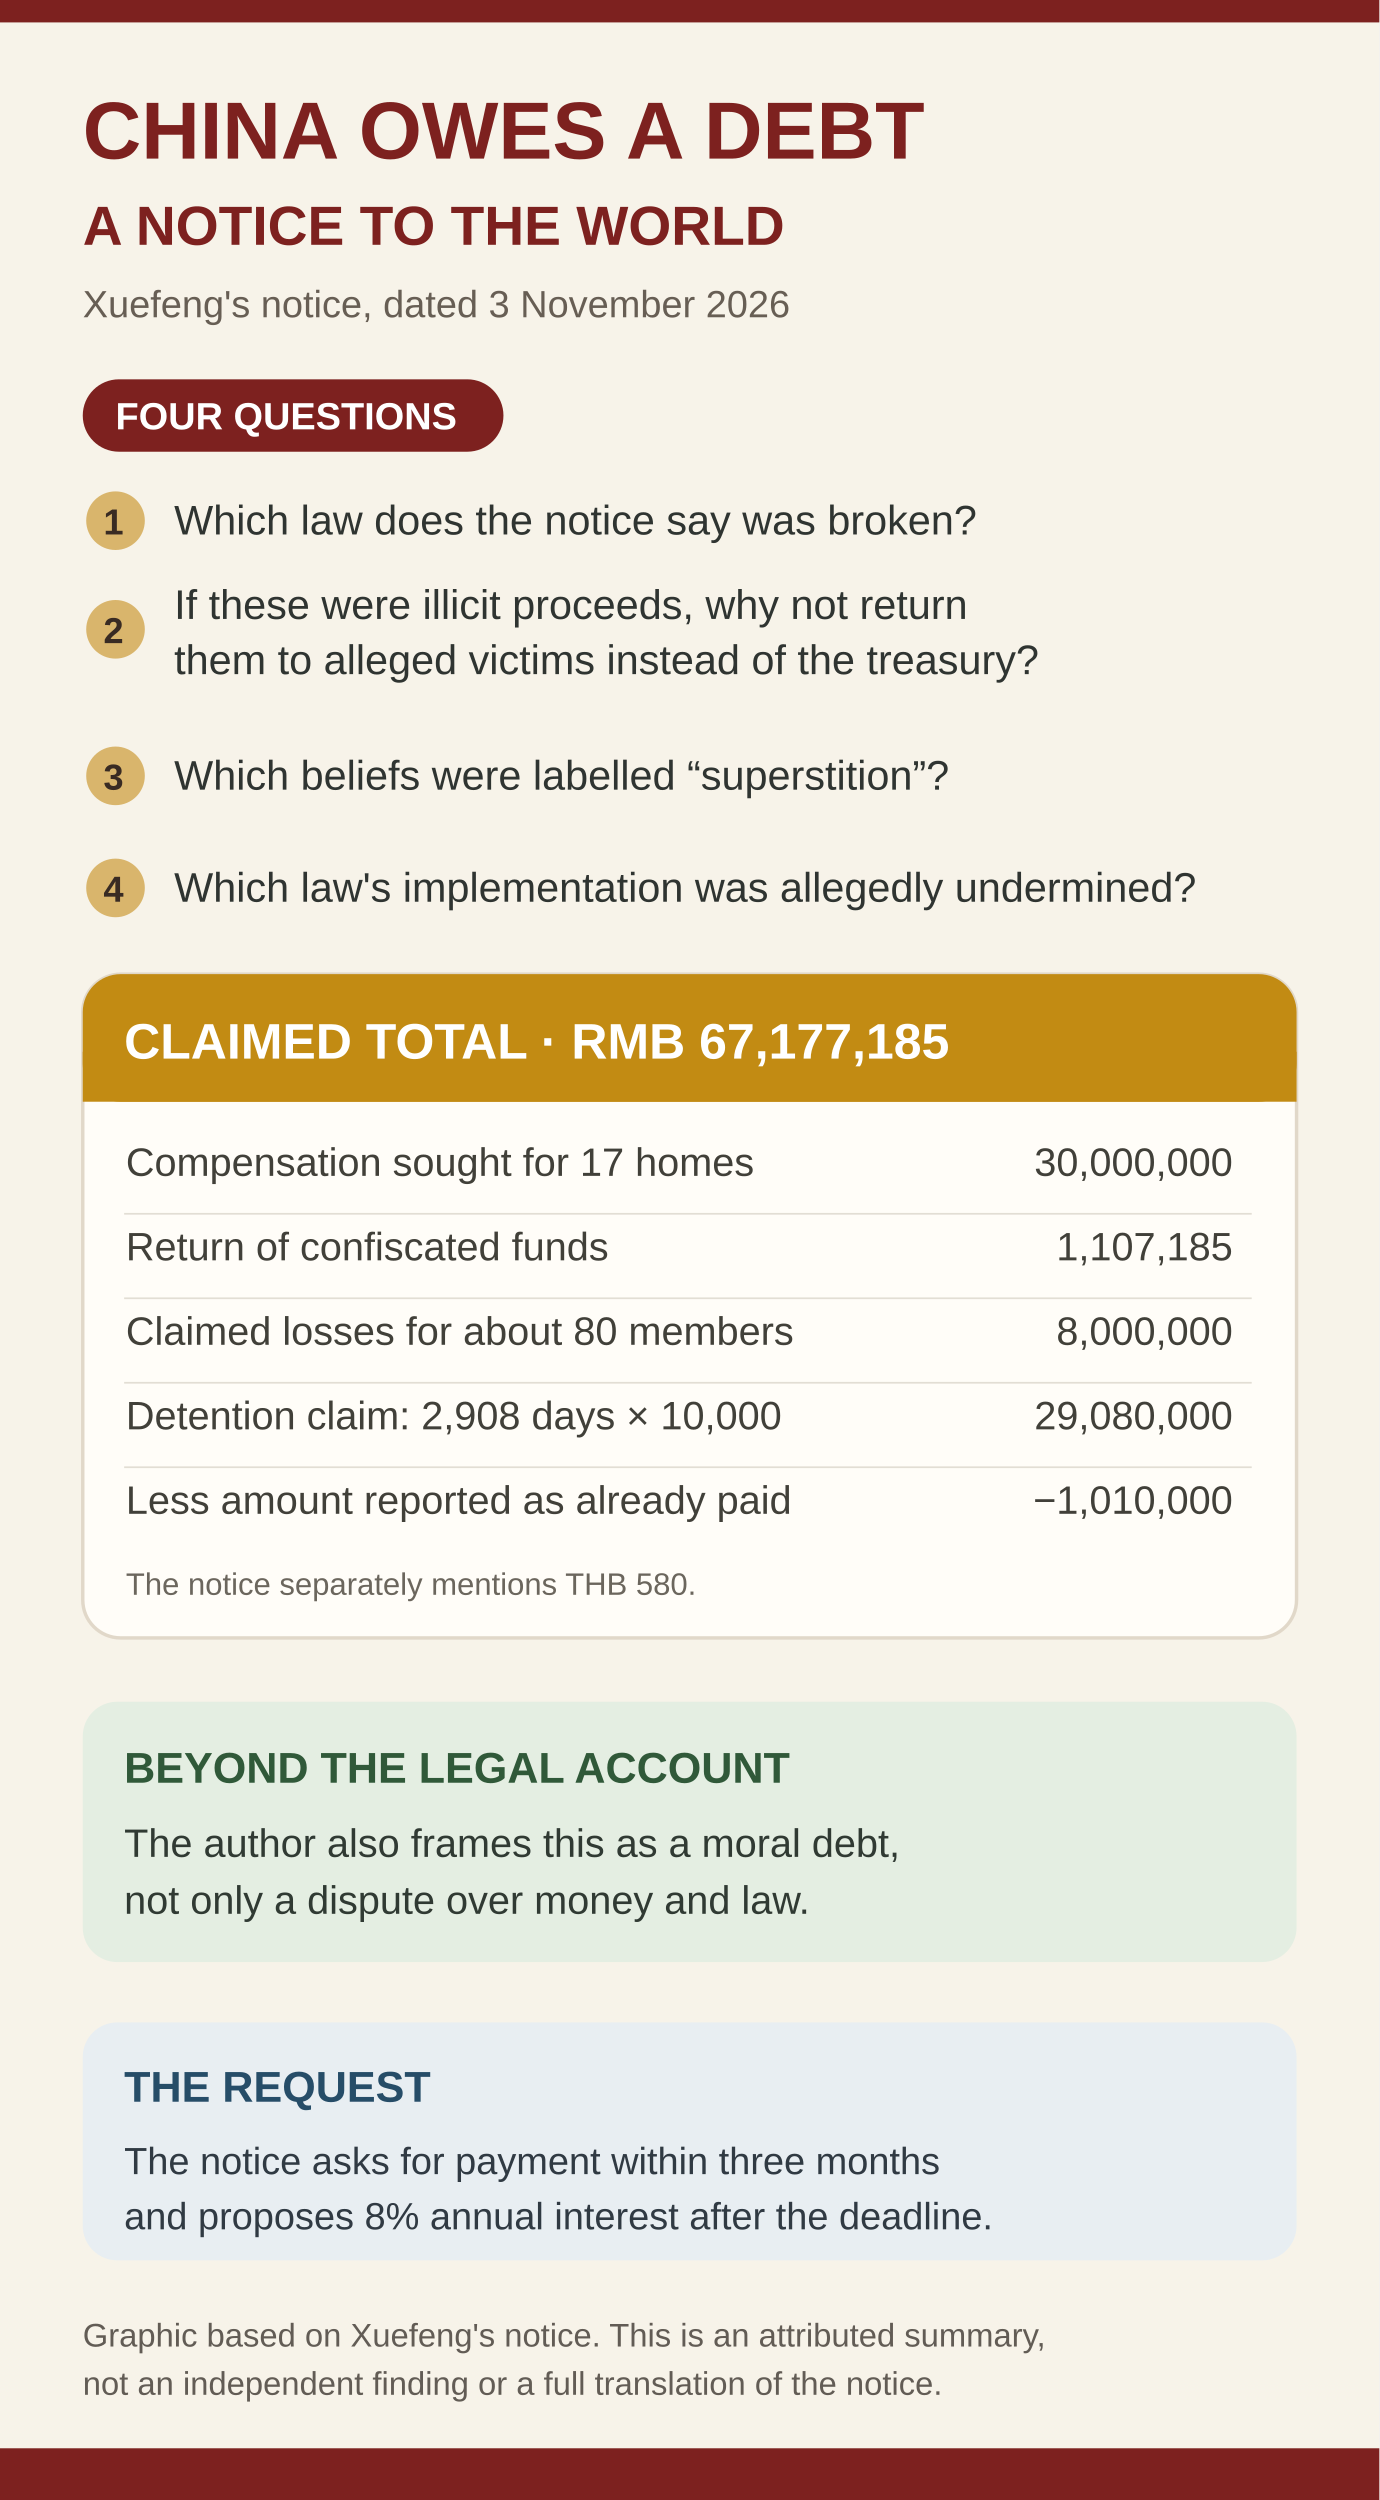
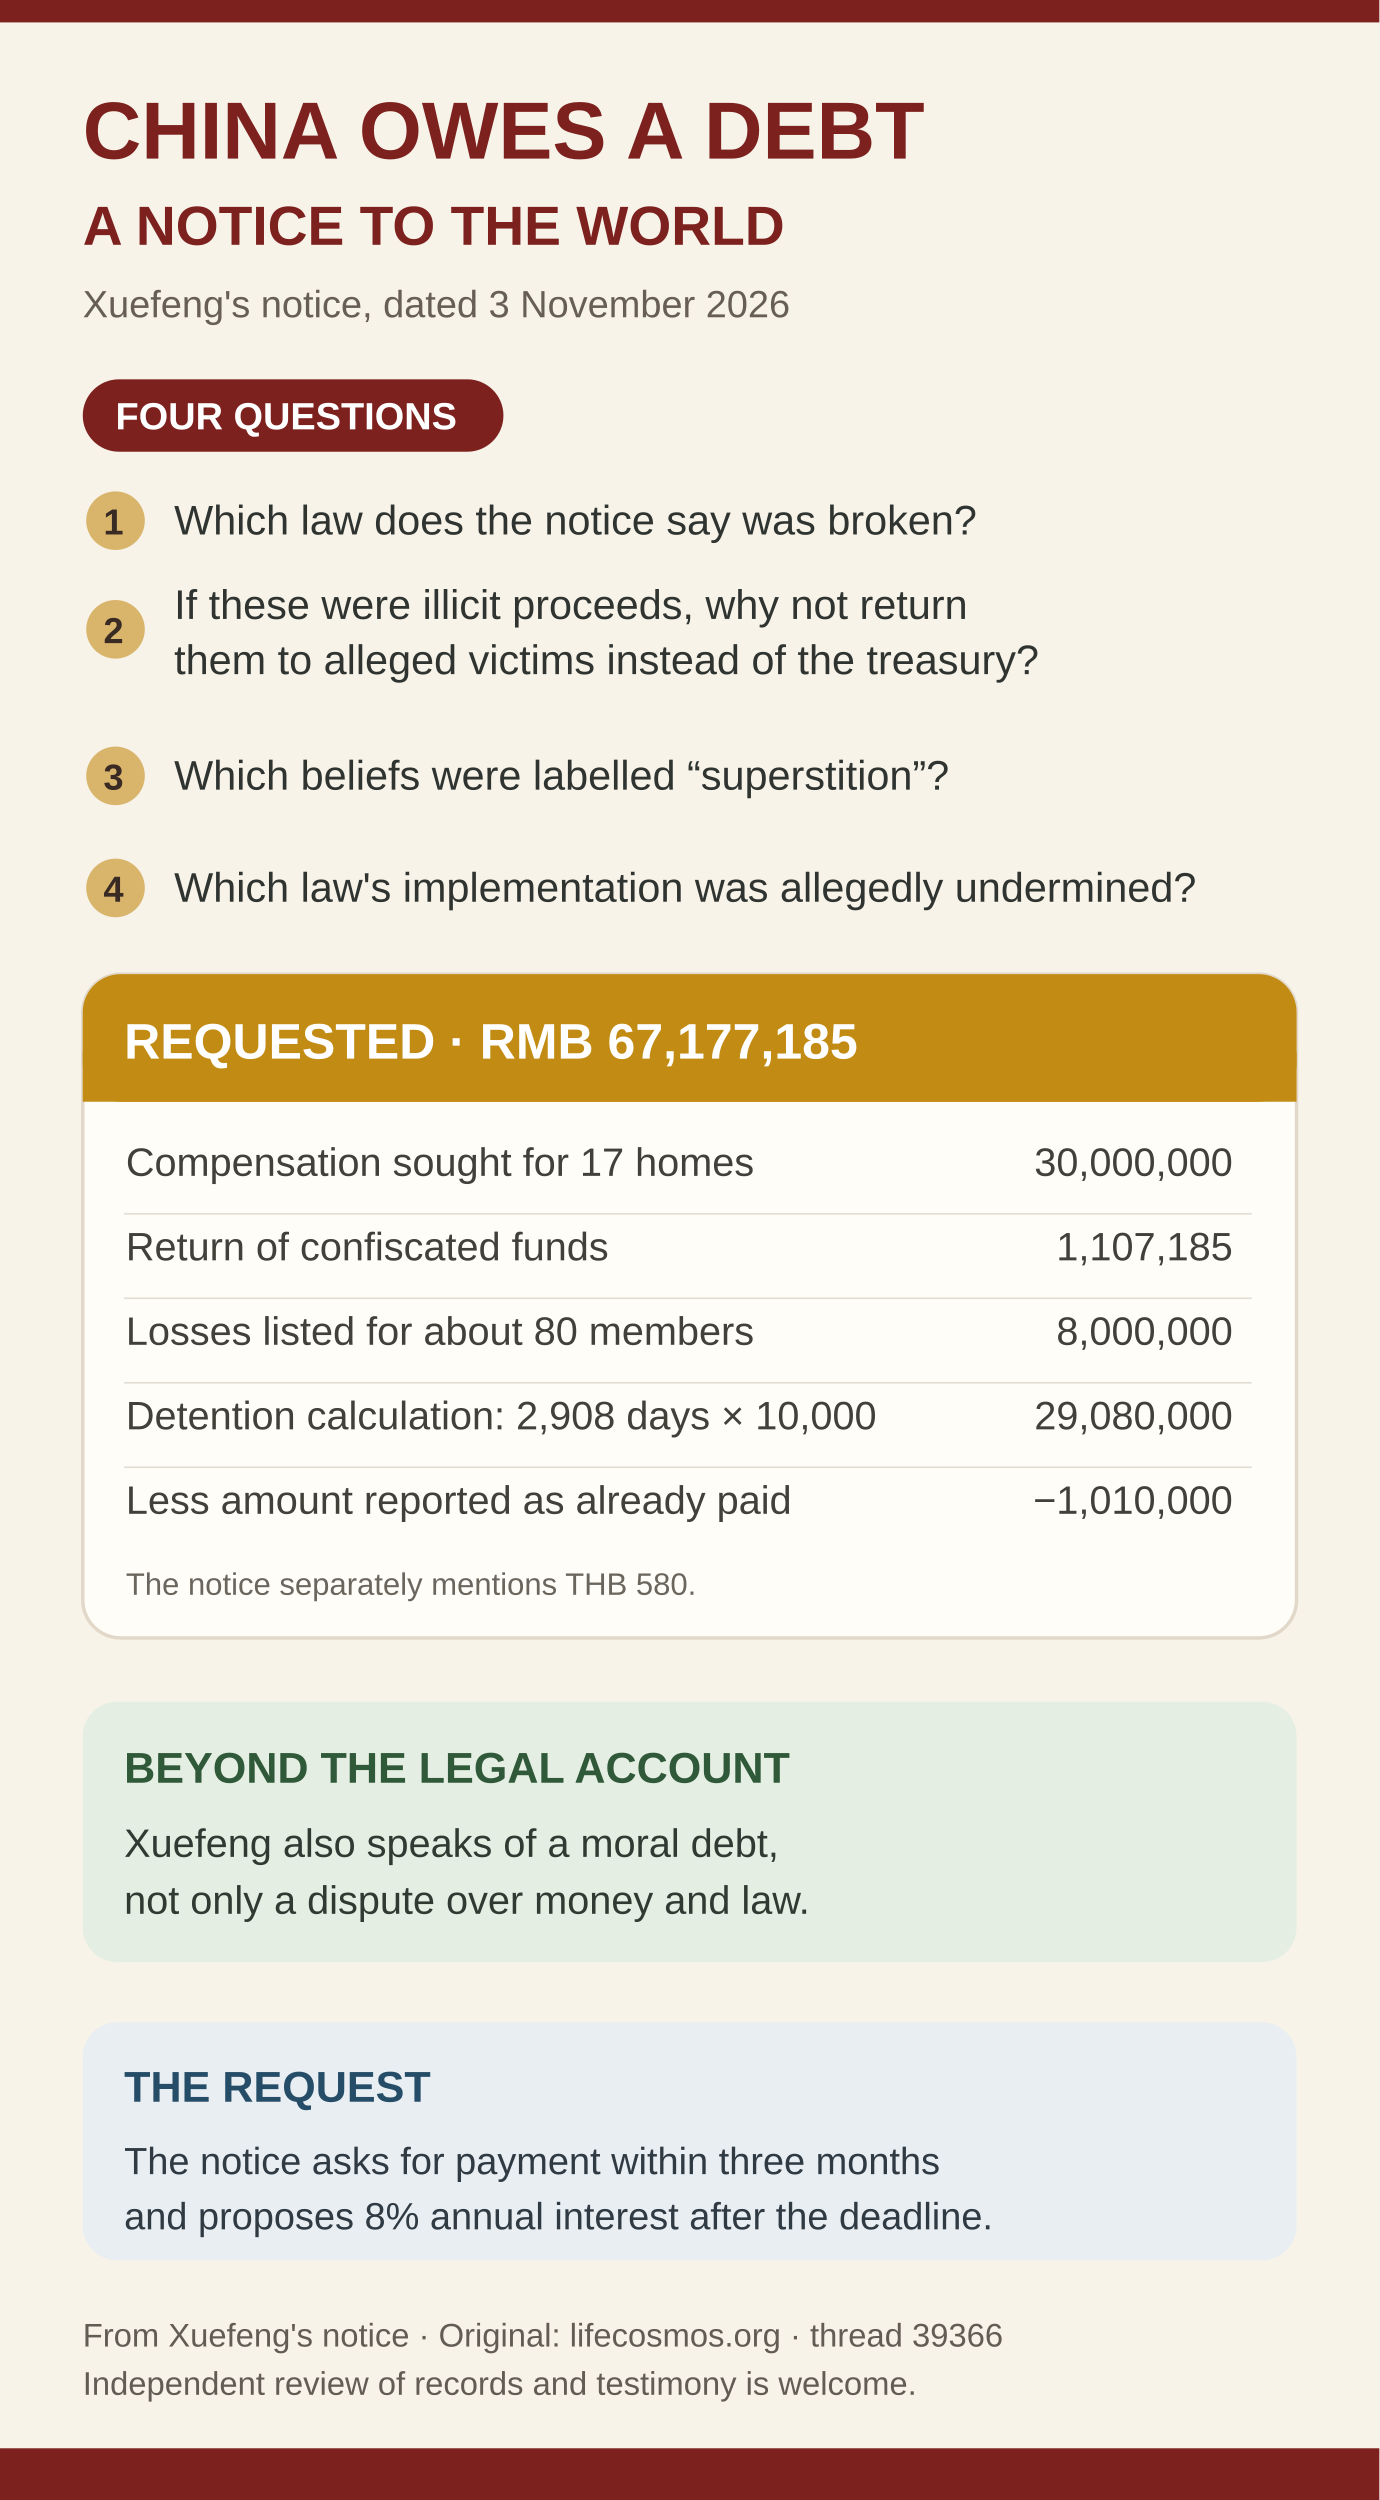
<svg xmlns="http://www.w3.org/2000/svg" width="800" height="1450" viewBox="0 0 800 1450" role="img" aria-labelledby="title desc">
  <rect width="800" height="1450" fill="#f7f3e9" />
  <rect width="800" height="13" fill="#7d211f" />
  <g font-family="Arial,Helvetica,sans-serif">
    <text x="48" y="92" font-size="47" font-weight="700" fill="#7d211f">CHINA OWES A DEBT</text>
    <text x="48" y="142" font-size="32" font-weight="700" fill="#7d211f">A NOTICE TO THE WORLD</text>
    <text x="48" y="184" font-size="22" fill="#675e54">Xuefeng's notice, dated 3 November 2026</text>
    <rect x="48" y="220" width="244" height="42" rx="21" fill="#7d211f" />
    <text x="67" y="249" font-size="22" font-weight="700" fill="#ffffff">FOUR QUESTIONS</text>
    <g fill="#2f3431" font-size="24">
      <circle cx="67" cy="302" r="17" fill="#d9b56c" />
      <text x="60" y="310" font-size="21" font-weight="700" fill="#392b23">1</text>
      <text x="101" y="310">Which law does the notice say was broken?</text>
      <circle cx="67" cy="365" r="17" fill="#d9b56c" />
      <text x="60" y="373" font-size="21" font-weight="700" fill="#392b23">2</text>
      <text x="101" y="359">If these were illicit proceeds, why not return</text>
      <text x="101" y="391">them to alleged victims instead of the treasury?</text>
      <circle cx="67" cy="450" r="17" fill="#d9b56c" />
      <text x="60" y="458" font-size="21" font-weight="700" fill="#392b23">3</text>
      <text x="101" y="458">Which beliefs were labelled “superstition”?</text>
      <circle cx="67" cy="515" r="17" fill="#d9b56c" />
      <text x="60" y="523" font-size="21" font-weight="700" fill="#392b23">4</text>
      <text x="101" y="523">Which law's implementation was allegedly undermined?</text>
    </g>
    <rect x="48" y="565" width="704" height="385" rx="22" fill="#fffdf8" stroke="#e1d8c9" stroke-width="2" />
    <rect x="48" y="565" width="704" height="74" rx="22" fill="#c28b13" />
    <rect x="48" y="610" width="704" height="29" fill="#c28b13" />
-     <text x="72" y="614" font-size="29" font-weight="700" fill="#ffffff">CLAIMED TOTAL  ·  RMB 67,177,185</text>
+     <text x="72" y="614" font-size="29" font-weight="700" fill="#ffffff">REQUESTED  ·  RMB 67,177,185</text>
    <g fill="#414039" font-size="23">
      <text x="73" y="682">Compensation sought for 17 homes</text>
      <text x="715" y="682" text-anchor="end">30,000,000</text>
      <text x="73" y="731">Return of confiscated funds</text>
      <text x="715" y="731" text-anchor="end">1,107,185</text>
-       <text x="73" y="780">Claimed losses for about 80 members</text>
+       <text x="73" y="780">Losses listed for about 80 members</text>
      <text x="715" y="780" text-anchor="end">8,000,000</text>
-       <text x="73" y="829">Detention claim: 2,908 days × 10,000</text>
+       <text x="73" y="829">Detention calculation: 2,908 days × 10,000</text>
      <text x="715" y="829" text-anchor="end">29,080,000</text>
      <text x="73" y="878">Less amount reported as already paid</text>
      <text x="715" y="878" text-anchor="end">−1,010,000</text>
    </g>
    <line x1="72" y1="704" x2="726" y2="704" stroke="#e2ded4" />
    <line x1="72" y1="753" x2="726" y2="753" stroke="#e2ded4" />
    <line x1="72" y1="802" x2="726" y2="802" stroke="#e2ded4" />
    <line x1="72" y1="851" x2="726" y2="851" stroke="#e2ded4" />
    <text x="73" y="925" font-size="18" fill="#6b665d">The notice separately mentions THB 580.</text>
    <rect x="48" y="987" width="704" height="151" rx="20" fill="#e4eee2" />
    <text x="72" y="1034" font-size="25" font-weight="700" fill="#305939">BEYOND THE LEGAL ACCOUNT</text>
-     <text x="72" y="1077" font-size="23" fill="#303a33">The author also frames this as a moral debt,</text>
+     <text x="72" y="1077" font-size="23" fill="#303a33">Xuefeng also speaks of a moral debt,</text>
    <text x="72" y="1110" font-size="23" fill="#303a33">not only a dispute over money and law.</text>
    <rect x="48" y="1173" width="704" height="138" rx="20" fill="#e8eef2" />
    <text x="72" y="1219" font-size="25" font-weight="700" fill="#264d68">THE REQUEST</text>
    <text x="72" y="1261" font-size="22" fill="#303a43">The notice asks for payment within three months</text>
    <text x="72" y="1293" font-size="22" fill="#303a43">and proposes 8% annual interest after the deadline.</text>
-     <text x="48" y="1361" font-size="19" fill="#625c55">Graphic based on Xuefeng's notice. This is an attributed summary,</text>
-     <text x="48" y="1389" font-size="19" fill="#625c55">not an independent finding or a full translation of the notice.</text>
+     <text x="48" y="1361" font-size="19" fill="#625c55">From Xuefeng's notice · Original: lifecosmos.org · thread 39366</text>
+     <text x="48" y="1389" font-size="19" fill="#625c55">Independent review of records and testimony is welcome.</text>
  </g>
  <rect x="0" y="1420" width="800" height="30" fill="#7d211f" />
</svg>
